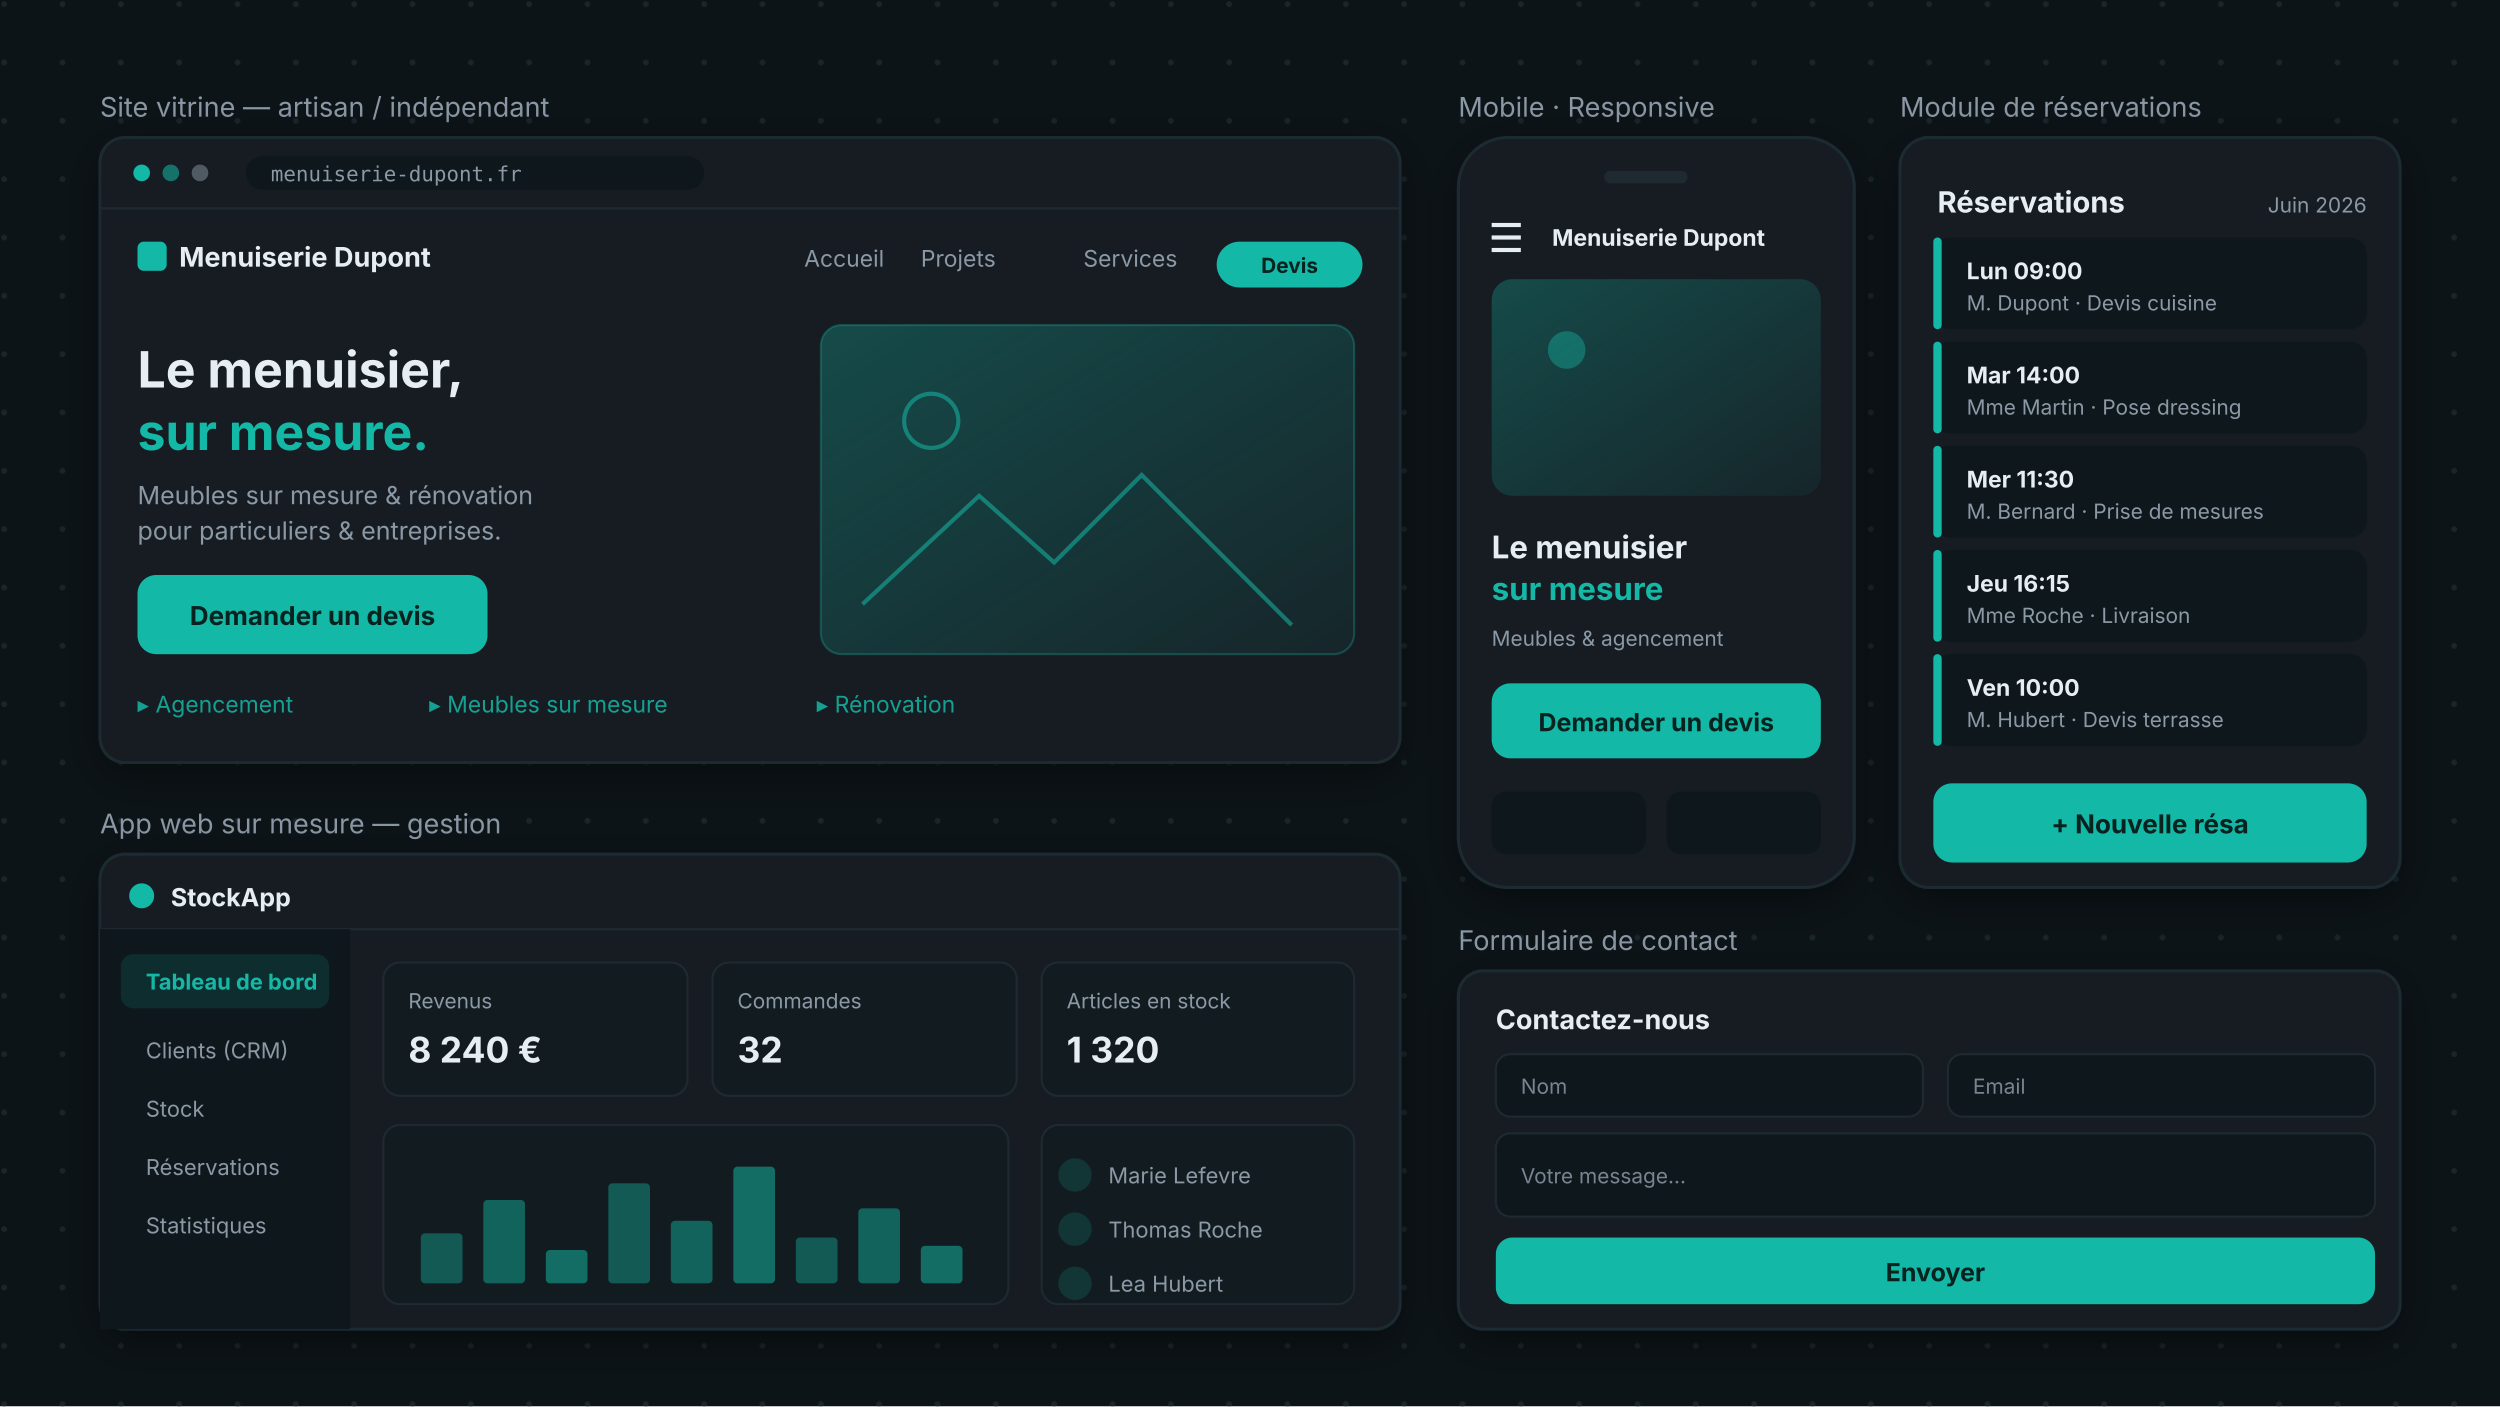
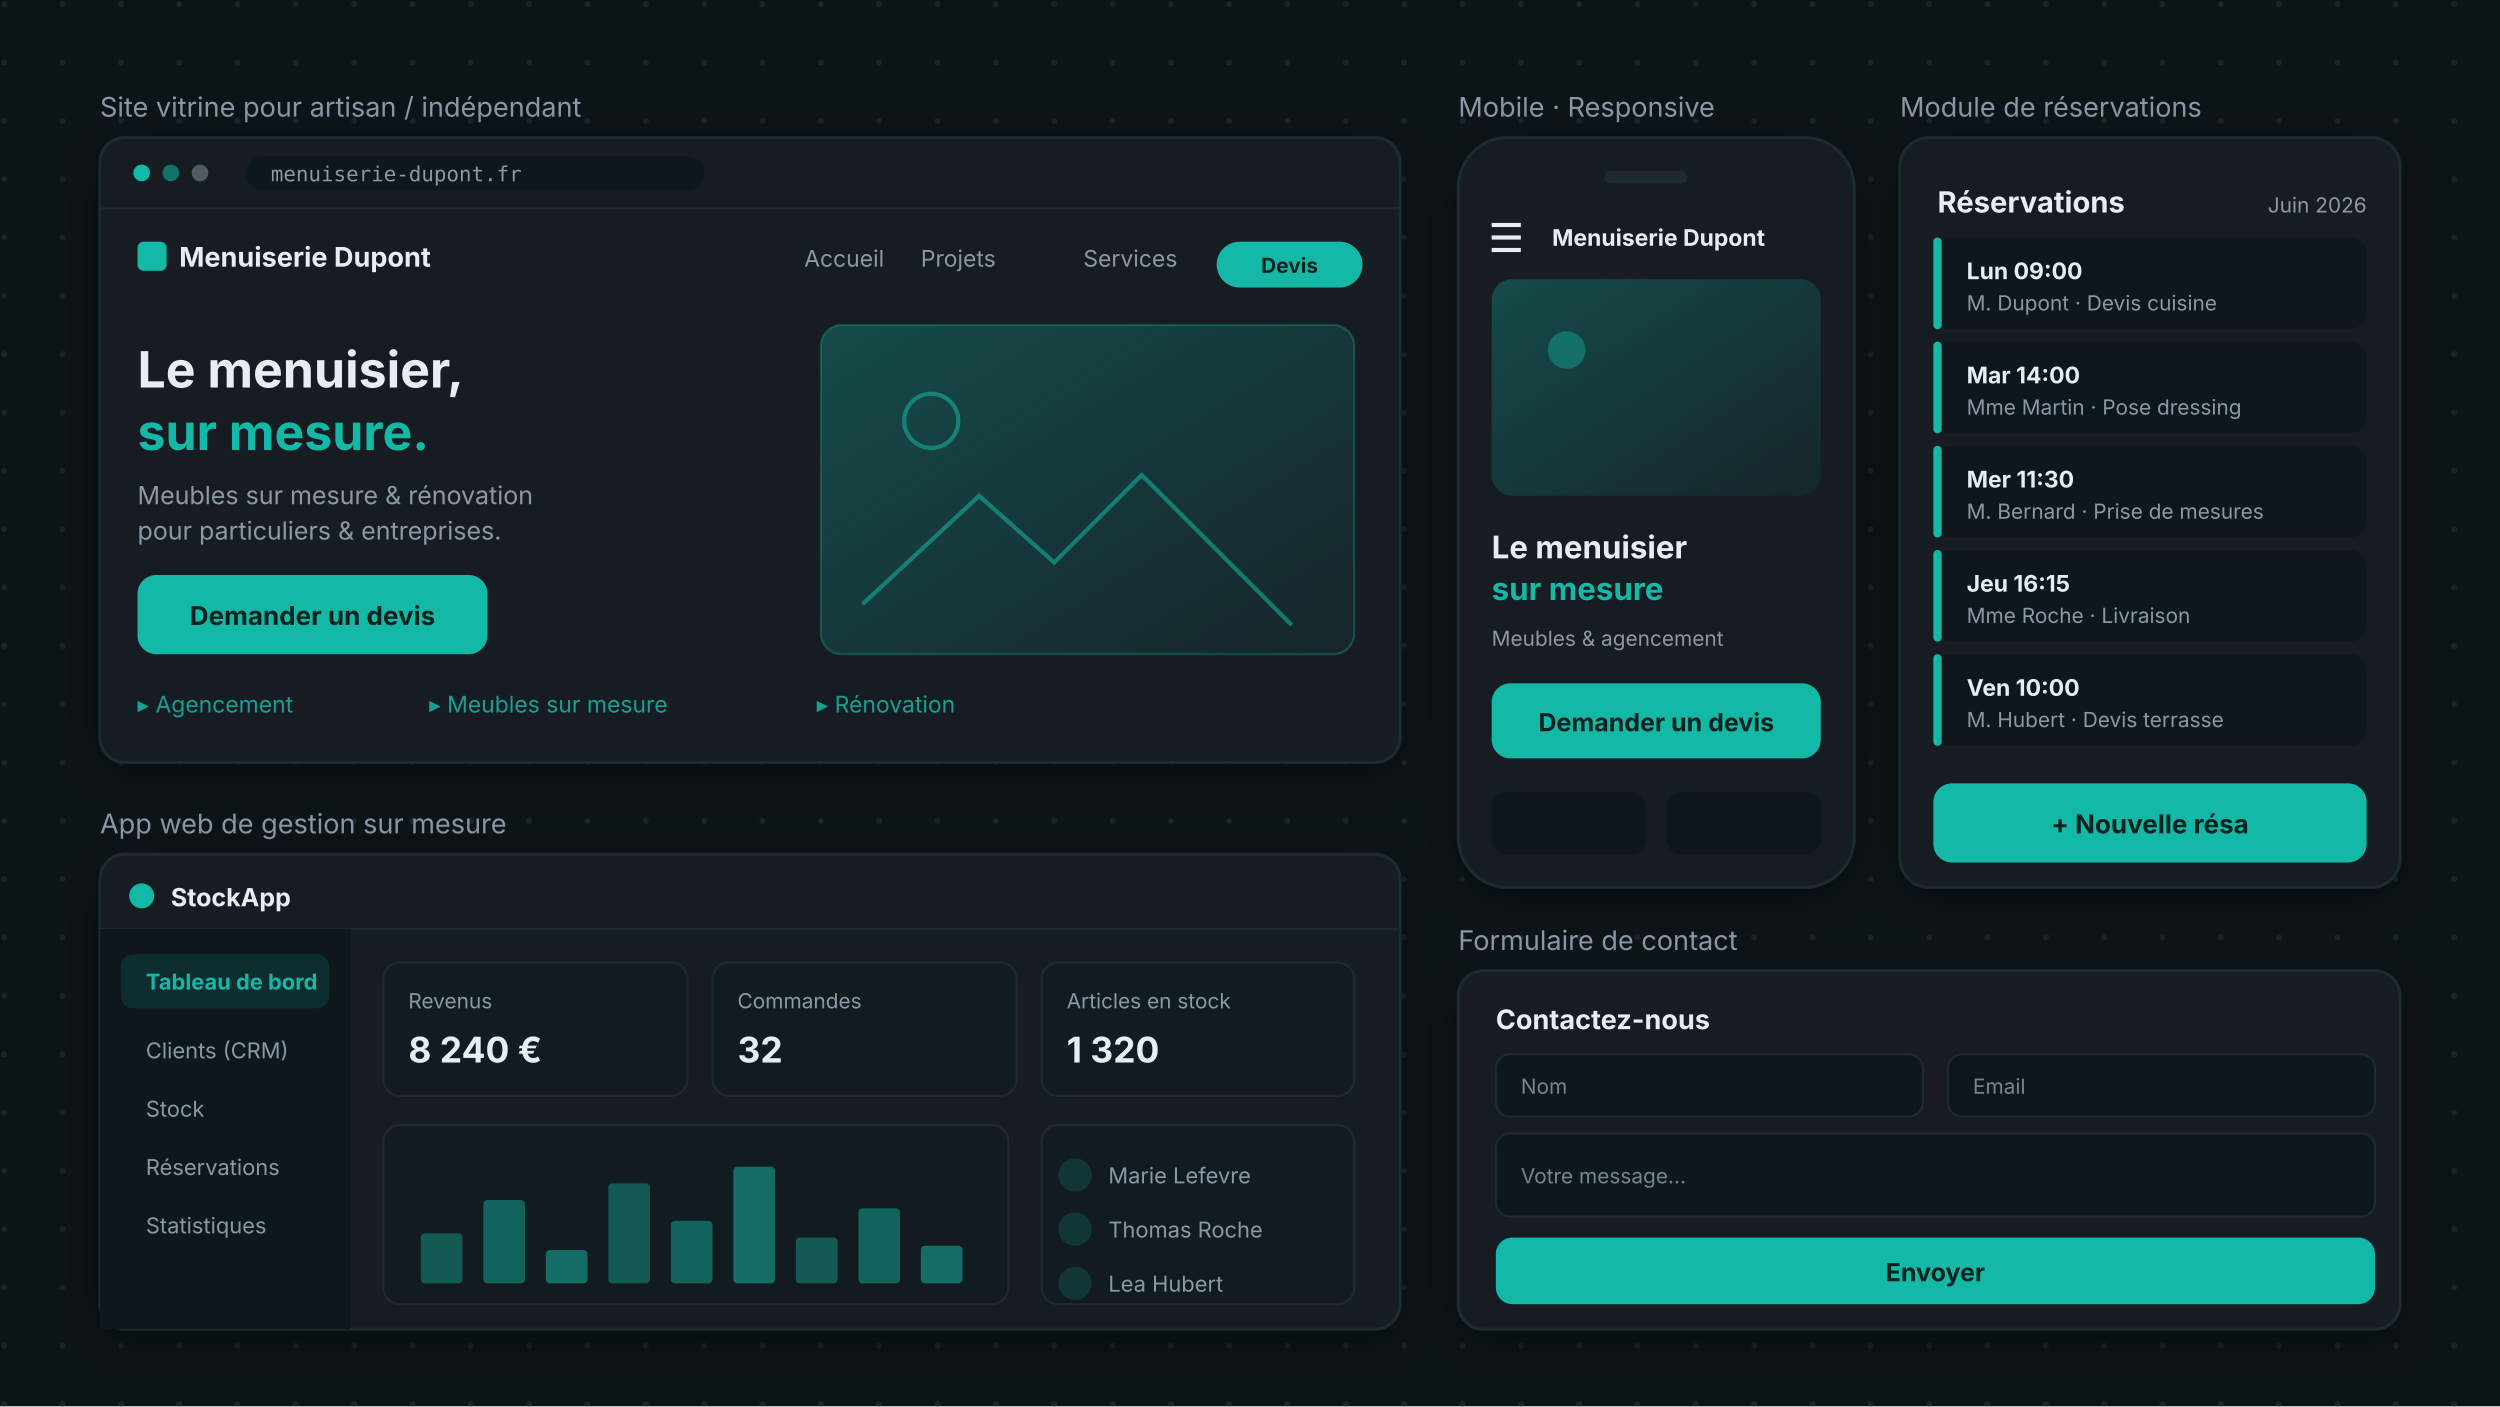
<svg xmlns="http://www.w3.org/2000/svg" width="1200" height="675" viewBox="0 0 1200 675" font-family="'Inter', system-ui, -apple-system, 'Segoe UI', Arial, sans-serif">
  <defs>
    <pattern id="web-clients-dark-fr-dots" width="28" height="28" patternUnits="userSpaceOnUse">
      <circle cx="2" cy="2" r="1.4" fill="#1f2a30" fill-opacity="0.8" />
    </pattern>
    <filter id="web-clients-dark-fr-sh" x="-20%" y="-20%" width="140%" height="160%">
      <feDropShadow dx="0" dy="6" stdDeviation="11" flood-color="#000000" flood-opacity="0.45" />
    </filter>
    <linearGradient id="web-clients-dark-fr-thumb" x1="0" y1="0" x2="1" y2="1">
      <stop offset="0" stop-color="#14b8a6" stop-opacity="0.30" />
      <stop offset="1" stop-color="#14b8a6" stop-opacity="0.06" />
    </linearGradient>
  </defs>
  <rect width="1200" height="675" fill="#0d1418" />
  <rect width="1200" height="675" fill="url(#web-clients-dark-fr-dots)" />
-   <text x="48" y="56" font-size="13" fill="#8b98a5" font-weight="normal" font-family="'Inter', system-ui, -apple-system, 'Segoe UI', Arial, sans-serif">Site vitrine — artisan / indépendant</text>
+   <text x="48" y="56" font-size="13" fill="#8b98a5" font-weight="normal" font-family="'Inter', system-ui, -apple-system, 'Segoe UI', Arial, sans-serif">Site vitrine pour artisan / indépendant</text>
  <g filter="url(#web-clients-dark-fr-sh)">
    <rect x="48" y="66" width="624" height="300" rx="12" fill="#121c20" stroke="#1f2a30" stroke-width="1.5" />
  </g>
  <circle cx="68" cy="83" r="4" fill="#14b8a6" />
  <circle cx="82" cy="83" r="4" fill="#14b8a6" fill-opacity="0.55" />
  <circle cx="96" cy="83" r="4" fill="#8b98a5" fill-opacity="0.5" />
  <rect x="118" y="75" width="220" height="16" rx="8" fill="#0e171b" />
  <text x="130" y="87" font-size="10" fill="#8b98a5" font-weight="normal" font-family="'JetBrains Mono', ui-monospace, SFMono-Regular, Menlo, Consolas, monospace">menuiserie-dupont.fr</text>
  <line x1="48" y1="100" x2="672" y2="100" stroke="#1f2a30" />
  <rect x="66" y="116" width="14" height="14" rx="3" fill="#14b8a6" />
  <text x="86" y="128" font-size="13" fill="#e6edf3" font-weight="bold" font-family="'Inter', system-ui, -apple-system, 'Segoe UI', Arial, sans-serif">Menuiserie Dupont</text>
  <text x="386" y="128" font-size="11" fill="#8b98a5" font-weight="normal" font-family="'Inter', system-ui, -apple-system, 'Segoe UI', Arial, sans-serif">Accueil</text>
  <text x="442" y="128" font-size="11" fill="#8b98a5" font-weight="normal" font-family="'Inter', system-ui, -apple-system, 'Segoe UI', Arial, sans-serif">Projets</text>
  <text x="520" y="128" font-size="11" fill="#8b98a5" font-weight="normal" font-family="'Inter', system-ui, -apple-system, 'Segoe UI', Arial, sans-serif">Services</text>
  <rect x="584" y="116" width="70" height="22" rx="11" fill="#14b8a6" />
  <text x="619" y="131" font-size="10" fill="#07221f" font-weight="bold" font-family="'Inter', system-ui, -apple-system, 'Segoe UI', Arial, sans-serif" text-anchor="middle">Devis</text>
  <text x="66" y="186" font-size="24" fill="#e6edf3" font-weight="bold" font-family="'Inter', system-ui, -apple-system, 'Segoe UI', Arial, sans-serif">Le menuisier,</text>
  <text x="66" y="216" font-size="24" fill="#14b8a6" font-weight="bold" font-family="'Inter', system-ui, -apple-system, 'Segoe UI', Arial, sans-serif">sur mesure.</text>
  <text x="66" y="242" font-size="12" fill="#8b98a5" font-weight="normal" font-family="'Inter', system-ui, -apple-system, 'Segoe UI', Arial, sans-serif">Meubles sur mesure &amp; rénovation</text>
  <text x="66" y="259" font-size="12" fill="#8b98a5" font-weight="normal" font-family="'Inter', system-ui, -apple-system, 'Segoe UI', Arial, sans-serif">pour particuliers &amp; entreprises.</text>
  <rect x="66" y="276" width="168" height="38" rx="9" fill="#14b8a6" />
  <text x="150" y="300" font-size="12.5" fill="#07221f" font-weight="bold" font-family="'Inter', system-ui, -apple-system, 'Segoe UI', Arial, sans-serif" text-anchor="middle">Demander un devis</text>
  <rect x="394" y="156" width="256" height="158" rx="10" fill="url(#web-clients-dark-fr-thumb)" stroke="#14b8a6" stroke-opacity="0.3" />
  <g stroke="#14b8a6" stroke-opacity="0.55" fill="none" stroke-width="2">
    <circle cx="447" cy="202" r="13" />
    <path d="M414 290 L470 238 L506 270 L548 228 L620 300" />
  </g>
  <text x="66" y="342" font-size="11" fill="#14b8a6" fill-opacity="0.85" font-weight="normal" font-family="'Inter', system-ui, -apple-system, 'Segoe UI', Arial, sans-serif">▸ Agencement</text>
  <text x="206" y="342" font-size="11" fill="#14b8a6" fill-opacity="0.85" font-weight="normal" font-family="'Inter', system-ui, -apple-system, 'Segoe UI', Arial, sans-serif">▸ Meubles sur mesure</text>
  <text x="392" y="342" font-size="11" fill="#14b8a6" fill-opacity="0.85" font-weight="normal" font-family="'Inter', system-ui, -apple-system, 'Segoe UI', Arial, sans-serif">▸ Rénovation</text>
-   <text x="48" y="400" font-size="13" fill="#8b98a5" font-weight="normal" font-family="'Inter', system-ui, -apple-system, 'Segoe UI', Arial, sans-serif">App web sur mesure — gestion</text>
+   <text x="48" y="400" font-size="13" fill="#8b98a5" font-weight="normal" font-family="'Inter', system-ui, -apple-system, 'Segoe UI', Arial, sans-serif">App web de gestion sur mesure</text>
  <g filter="url(#web-clients-dark-fr-sh)">
    <rect x="48" y="410" width="624" height="228" rx="12" fill="#121c20" stroke="#1f2a30" stroke-width="1.5" />
  </g>
  <circle cx="68" cy="430" r="6" fill="#14b8a6" />
  <text x="82" y="435" font-size="12" fill="#e6edf3" font-weight="bold" font-family="'Inter', system-ui, -apple-system, 'Segoe UI', Arial, sans-serif">StockApp</text>
  <line x1="48" y1="446" x2="672" y2="446" stroke="#1f2a30" />
  <rect x="48" y="446" width="120" height="192" fill="#0e171b" />
  <rect x="58" y="458" width="100" height="26" rx="6" fill="#14b8a6" fill-opacity="0.14" />
  <text x="70" y="475" font-size="10.5" fill="#14b8a6" font-weight="bold" font-family="'Inter', system-ui, -apple-system, 'Segoe UI', Arial, sans-serif">Tableau de bord</text>
  <text x="70" y="508" font-size="10.5" fill="#8b98a5" font-weight="normal" font-family="'Inter', system-ui, -apple-system, 'Segoe UI', Arial, sans-serif">Clients (CRM)</text>
  <text x="70" y="536" font-size="10.5" fill="#8b98a5" font-weight="normal" font-family="'Inter', system-ui, -apple-system, 'Segoe UI', Arial, sans-serif">Stock</text>
  <text x="70" y="564" font-size="10.5" fill="#8b98a5" font-weight="normal" font-family="'Inter', system-ui, -apple-system, 'Segoe UI', Arial, sans-serif">Réservations</text>
  <text x="70" y="592" font-size="10.5" fill="#8b98a5" font-weight="normal" font-family="'Inter', system-ui, -apple-system, 'Segoe UI', Arial, sans-serif">Statistiques</text>
  <rect x="184" y="462" width="146" height="64" rx="8" fill="#121c20" stroke="#1f2a30" />
  <text x="196" y="484" font-size="10" fill="#8b98a5" font-weight="normal" font-family="'Inter', system-ui, -apple-system, 'Segoe UI', Arial, sans-serif">Revenus</text>
  <text x="196" y="510" font-size="17" fill="#e6edf3" font-weight="bold" font-family="'Inter', system-ui, -apple-system, 'Segoe UI', Arial, sans-serif">8 240 €</text>
  <rect x="342" y="462" width="146" height="64" rx="8" fill="#121c20" stroke="#1f2a30" />
  <text x="354" y="484" font-size="10" fill="#8b98a5" font-weight="normal" font-family="'Inter', system-ui, -apple-system, 'Segoe UI', Arial, sans-serif">Commandes</text>
  <text x="354" y="510" font-size="17" fill="#e6edf3" font-weight="bold" font-family="'Inter', system-ui, -apple-system, 'Segoe UI', Arial, sans-serif">32</text>
  <rect x="500" y="462" width="150" height="64" rx="8" fill="#121c20" stroke="#1f2a30" />
  <text x="512" y="484" font-size="10" fill="#8b98a5" font-weight="normal" font-family="'Inter', system-ui, -apple-system, 'Segoe UI', Arial, sans-serif">Articles en stock</text>
  <text x="512" y="510" font-size="17" fill="#e6edf3" font-weight="bold" font-family="'Inter', system-ui, -apple-system, 'Segoe UI', Arial, sans-serif">1 320</text>
  <rect x="184" y="540" width="300" height="86" rx="8" fill="#121c20" stroke="#1f2a30" />
  <rect x="202" y="592" width="20" height="24" rx="2" fill="#14b8a6" fill-opacity="0.4" />
  <rect x="232" y="576" width="20" height="40" rx="2" fill="#14b8a6" fill-opacity="0.46" />
  <rect x="262" y="600" width="20" height="16" rx="2" fill="#14b8a6" fill-opacity="0.52" />
  <rect x="292" y="568" width="20" height="48" rx="2" fill="#14b8a6" fill-opacity="0.4" />
  <rect x="322" y="586" width="20" height="30" rx="2" fill="#14b8a6" fill-opacity="0.46" />
  <rect x="352" y="560" width="20" height="56" rx="2" fill="#14b8a6" fill-opacity="0.52" />
  <rect x="382" y="594" width="20" height="22" rx="2" fill="#14b8a6" fill-opacity="0.4" />
  <rect x="412" y="580" width="20" height="36" rx="2" fill="#14b8a6" fill-opacity="0.46" />
  <rect x="442" y="598" width="20" height="18" rx="2" fill="#14b8a6" fill-opacity="0.52" />
  <rect x="500" y="540" width="150" height="86" rx="8" fill="#121c20" stroke="#1f2a30" />
  <circle cx="516" cy="564" r="8" fill="#14b8a6" fill-opacity="0.16" />
  <text x="532" y="568" font-size="10.5" fill="#8b98a5" font-weight="normal" font-family="'Inter', system-ui, -apple-system, 'Segoe UI', Arial, sans-serif">Marie Lefevre</text>
  <circle cx="516" cy="590" r="8" fill="#14b8a6" fill-opacity="0.16" />
  <text x="532" y="594" font-size="10.5" fill="#8b98a5" font-weight="normal" font-family="'Inter', system-ui, -apple-system, 'Segoe UI', Arial, sans-serif">Thomas Roche</text>
  <circle cx="516" cy="616" r="8" fill="#14b8a6" fill-opacity="0.16" />
  <text x="532" y="620" font-size="10.5" fill="#8b98a5" font-weight="normal" font-family="'Inter', system-ui, -apple-system, 'Segoe UI', Arial, sans-serif">Lea Hubert</text>
  <text x="700" y="56" font-size="13" fill="#8b98a5" font-weight="normal" font-family="'Inter', system-ui, -apple-system, 'Segoe UI', Arial, sans-serif">Mobile · Responsive</text>
  <g filter="url(#web-clients-dark-fr-sh)">
    <rect x="700" y="66" width="190" height="360" rx="24" fill="#121c20" stroke="#1f2a30" stroke-width="1.5" />
  </g>
  <rect x="770" y="82" width="40" height="6" rx="3" fill="#1f2a30" />
  <g stroke="#e6edf3" stroke-width="2">
    <line x1="716" y1="108" x2="730" y2="108" />
    <line x1="716" y1="114" x2="730" y2="114" />
    <line x1="716" y1="120" x2="730" y2="120" />
  </g>
  <text x="745" y="118" font-size="11" fill="#e6edf3" font-weight="bold" font-family="'Inter', system-ui, -apple-system, 'Segoe UI', Arial, sans-serif">Menuiserie Dupont</text>
  <rect x="716" y="134" width="158" height="104" rx="10" fill="url(#web-clients-dark-fr-thumb)" />
  <circle cx="752" cy="168" r="9" fill="#14b8a6" fill-opacity="0.4" />
  <text x="716" y="268" font-size="15" fill="#e6edf3" font-weight="bold" font-family="'Inter', system-ui, -apple-system, 'Segoe UI', Arial, sans-serif">Le menuisier</text>
  <text x="716" y="288" font-size="15" fill="#14b8a6" font-weight="bold" font-family="'Inter', system-ui, -apple-system, 'Segoe UI', Arial, sans-serif">sur mesure</text>
  <text x="716" y="310" font-size="10" fill="#8b98a5" font-weight="normal" font-family="'Inter', system-ui, -apple-system, 'Segoe UI', Arial, sans-serif">Meubles &amp; agencement</text>
  <rect x="716" y="328" width="158" height="36" rx="9" fill="#14b8a6" />
  <text x="795" y="351" font-size="12" fill="#07221f" font-weight="bold" font-family="'Inter', system-ui, -apple-system, 'Segoe UI', Arial, sans-serif" text-anchor="middle">Demander un devis</text>
  <rect x="716" y="380" width="74" height="30" rx="7" fill="#0e171b" />
  <rect x="800" y="380" width="74" height="30" rx="7" fill="#0e171b" />
  <text x="912" y="56" font-size="13" fill="#8b98a5" font-weight="normal" font-family="'Inter', system-ui, -apple-system, 'Segoe UI', Arial, sans-serif">Module de réservations</text>
  <g filter="url(#web-clients-dark-fr-sh)">
    <rect x="912" y="66" width="240" height="360" rx="14" fill="#121c20" stroke="#1f2a30" stroke-width="1.5" />
  </g>
  <text x="930" y="102" font-size="14" fill="#e6edf3" font-weight="bold" font-family="'Inter', system-ui, -apple-system, 'Segoe UI', Arial, sans-serif">Réservations</text>
  <text x="1136" y="102" font-size="10" fill="#8b98a5" font-weight="normal" font-family="'Inter', system-ui, -apple-system, 'Segoe UI', Arial, sans-serif" text-anchor="end">Juin 2026</text>
  <rect x="928" y="114" width="208" height="44" rx="8" fill="#0e171b" />
  <rect x="928" y="114" width="4" height="44" rx="2" fill="#14b8a6" />
  <text x="944" y="134" font-size="11" fill="#e6edf3" font-weight="bold" font-family="'Inter', system-ui, -apple-system, 'Segoe UI', Arial, sans-serif">Lun 09:00</text>
  <text x="944" y="149" font-size="10" fill="#8b98a5" font-weight="normal" font-family="'Inter', system-ui, -apple-system, 'Segoe UI', Arial, sans-serif">M. Dupont · Devis cuisine</text>
  <rect x="928" y="164" width="208" height="44" rx="8" fill="#0e171b" />
  <rect x="928" y="164" width="4" height="44" rx="2" fill="#14b8a6" />
  <text x="944" y="184" font-size="11" fill="#e6edf3" font-weight="bold" font-family="'Inter', system-ui, -apple-system, 'Segoe UI', Arial, sans-serif">Mar 14:00</text>
  <text x="944" y="199" font-size="10" fill="#8b98a5" font-weight="normal" font-family="'Inter', system-ui, -apple-system, 'Segoe UI', Arial, sans-serif">Mme Martin · Pose dressing</text>
  <rect x="928" y="214" width="208" height="44" rx="8" fill="#0e171b" />
  <rect x="928" y="214" width="4" height="44" rx="2" fill="#14b8a6" />
  <text x="944" y="234" font-size="11" fill="#e6edf3" font-weight="bold" font-family="'Inter', system-ui, -apple-system, 'Segoe UI', Arial, sans-serif">Mer 11:30</text>
  <text x="944" y="249" font-size="10" fill="#8b98a5" font-weight="normal" font-family="'Inter', system-ui, -apple-system, 'Segoe UI', Arial, sans-serif">M. Bernard · Prise de mesures</text>
  <rect x="928" y="264" width="208" height="44" rx="8" fill="#0e171b" />
  <rect x="928" y="264" width="4" height="44" rx="2" fill="#14b8a6" />
  <text x="944" y="284" font-size="11" fill="#e6edf3" font-weight="bold" font-family="'Inter', system-ui, -apple-system, 'Segoe UI', Arial, sans-serif">Jeu 16:15</text>
  <text x="944" y="299" font-size="10" fill="#8b98a5" font-weight="normal" font-family="'Inter', system-ui, -apple-system, 'Segoe UI', Arial, sans-serif">Mme Roche · Livraison</text>
  <rect x="928" y="314" width="208" height="44" rx="8" fill="#0e171b" />
  <rect x="928" y="314" width="4" height="44" rx="2" fill="#14b8a6" />
  <text x="944" y="334" font-size="11" fill="#e6edf3" font-weight="bold" font-family="'Inter', system-ui, -apple-system, 'Segoe UI', Arial, sans-serif">Ven 10:00</text>
  <text x="944" y="349" font-size="10" fill="#8b98a5" font-weight="normal" font-family="'Inter', system-ui, -apple-system, 'Segoe UI', Arial, sans-serif">M. Hubert · Devis terrasse</text>
  <rect x="928" y="376" width="208" height="38" rx="9" fill="#14b8a6" />
  <text x="1032" y="400" font-size="12.5" fill="#07221f" font-weight="bold" font-family="'Inter', system-ui, -apple-system, 'Segoe UI', Arial, sans-serif" text-anchor="middle">+ Nouvelle résa</text>
  <text x="700" y="456" font-size="13" fill="#8b98a5" font-weight="normal" font-family="'Inter', system-ui, -apple-system, 'Segoe UI', Arial, sans-serif">Formulaire de contact</text>
  <g filter="url(#web-clients-dark-fr-sh)">
    <rect x="700" y="466" width="452" height="172" rx="12" fill="#121c20" stroke="#1f2a30" stroke-width="1.5" />
  </g>
  <text x="718" y="494" font-size="13" fill="#e6edf3" font-weight="bold" font-family="'Inter', system-ui, -apple-system, 'Segoe UI', Arial, sans-serif">Contactez-nous</text>
  <rect x="718" y="506" width="205" height="30" rx="7" fill="#0e171b" stroke="#1f2a30" />
  <text x="730" y="525" font-size="10" fill="#8b98a5" fill-opacity="0.85" font-weight="normal" font-family="'Inter', system-ui, -apple-system, 'Segoe UI', Arial, sans-serif">Nom</text>
  <rect x="935" y="506" width="205" height="30" rx="7" fill="#0e171b" stroke="#1f2a30" />
  <text x="947" y="525" font-size="10" fill="#8b98a5" fill-opacity="0.85" font-weight="normal" font-family="'Inter', system-ui, -apple-system, 'Segoe UI', Arial, sans-serif">Email</text>
  <rect x="718" y="544" width="422" height="40" rx="7" fill="#0e171b" stroke="#1f2a30" />
  <text x="730" y="568" font-size="10" fill="#8b98a5" fill-opacity="0.85" font-weight="normal" font-family="'Inter', system-ui, -apple-system, 'Segoe UI', Arial, sans-serif">Votre message…</text>
  <rect x="718" y="594" width="422" height="32" rx="8" fill="#14b8a6" />
  <text x="929" y="615" font-size="12" fill="#07221f" font-weight="bold" font-family="'Inter', system-ui, -apple-system, 'Segoe UI', Arial, sans-serif" text-anchor="middle">Envoyer</text>
</svg>
